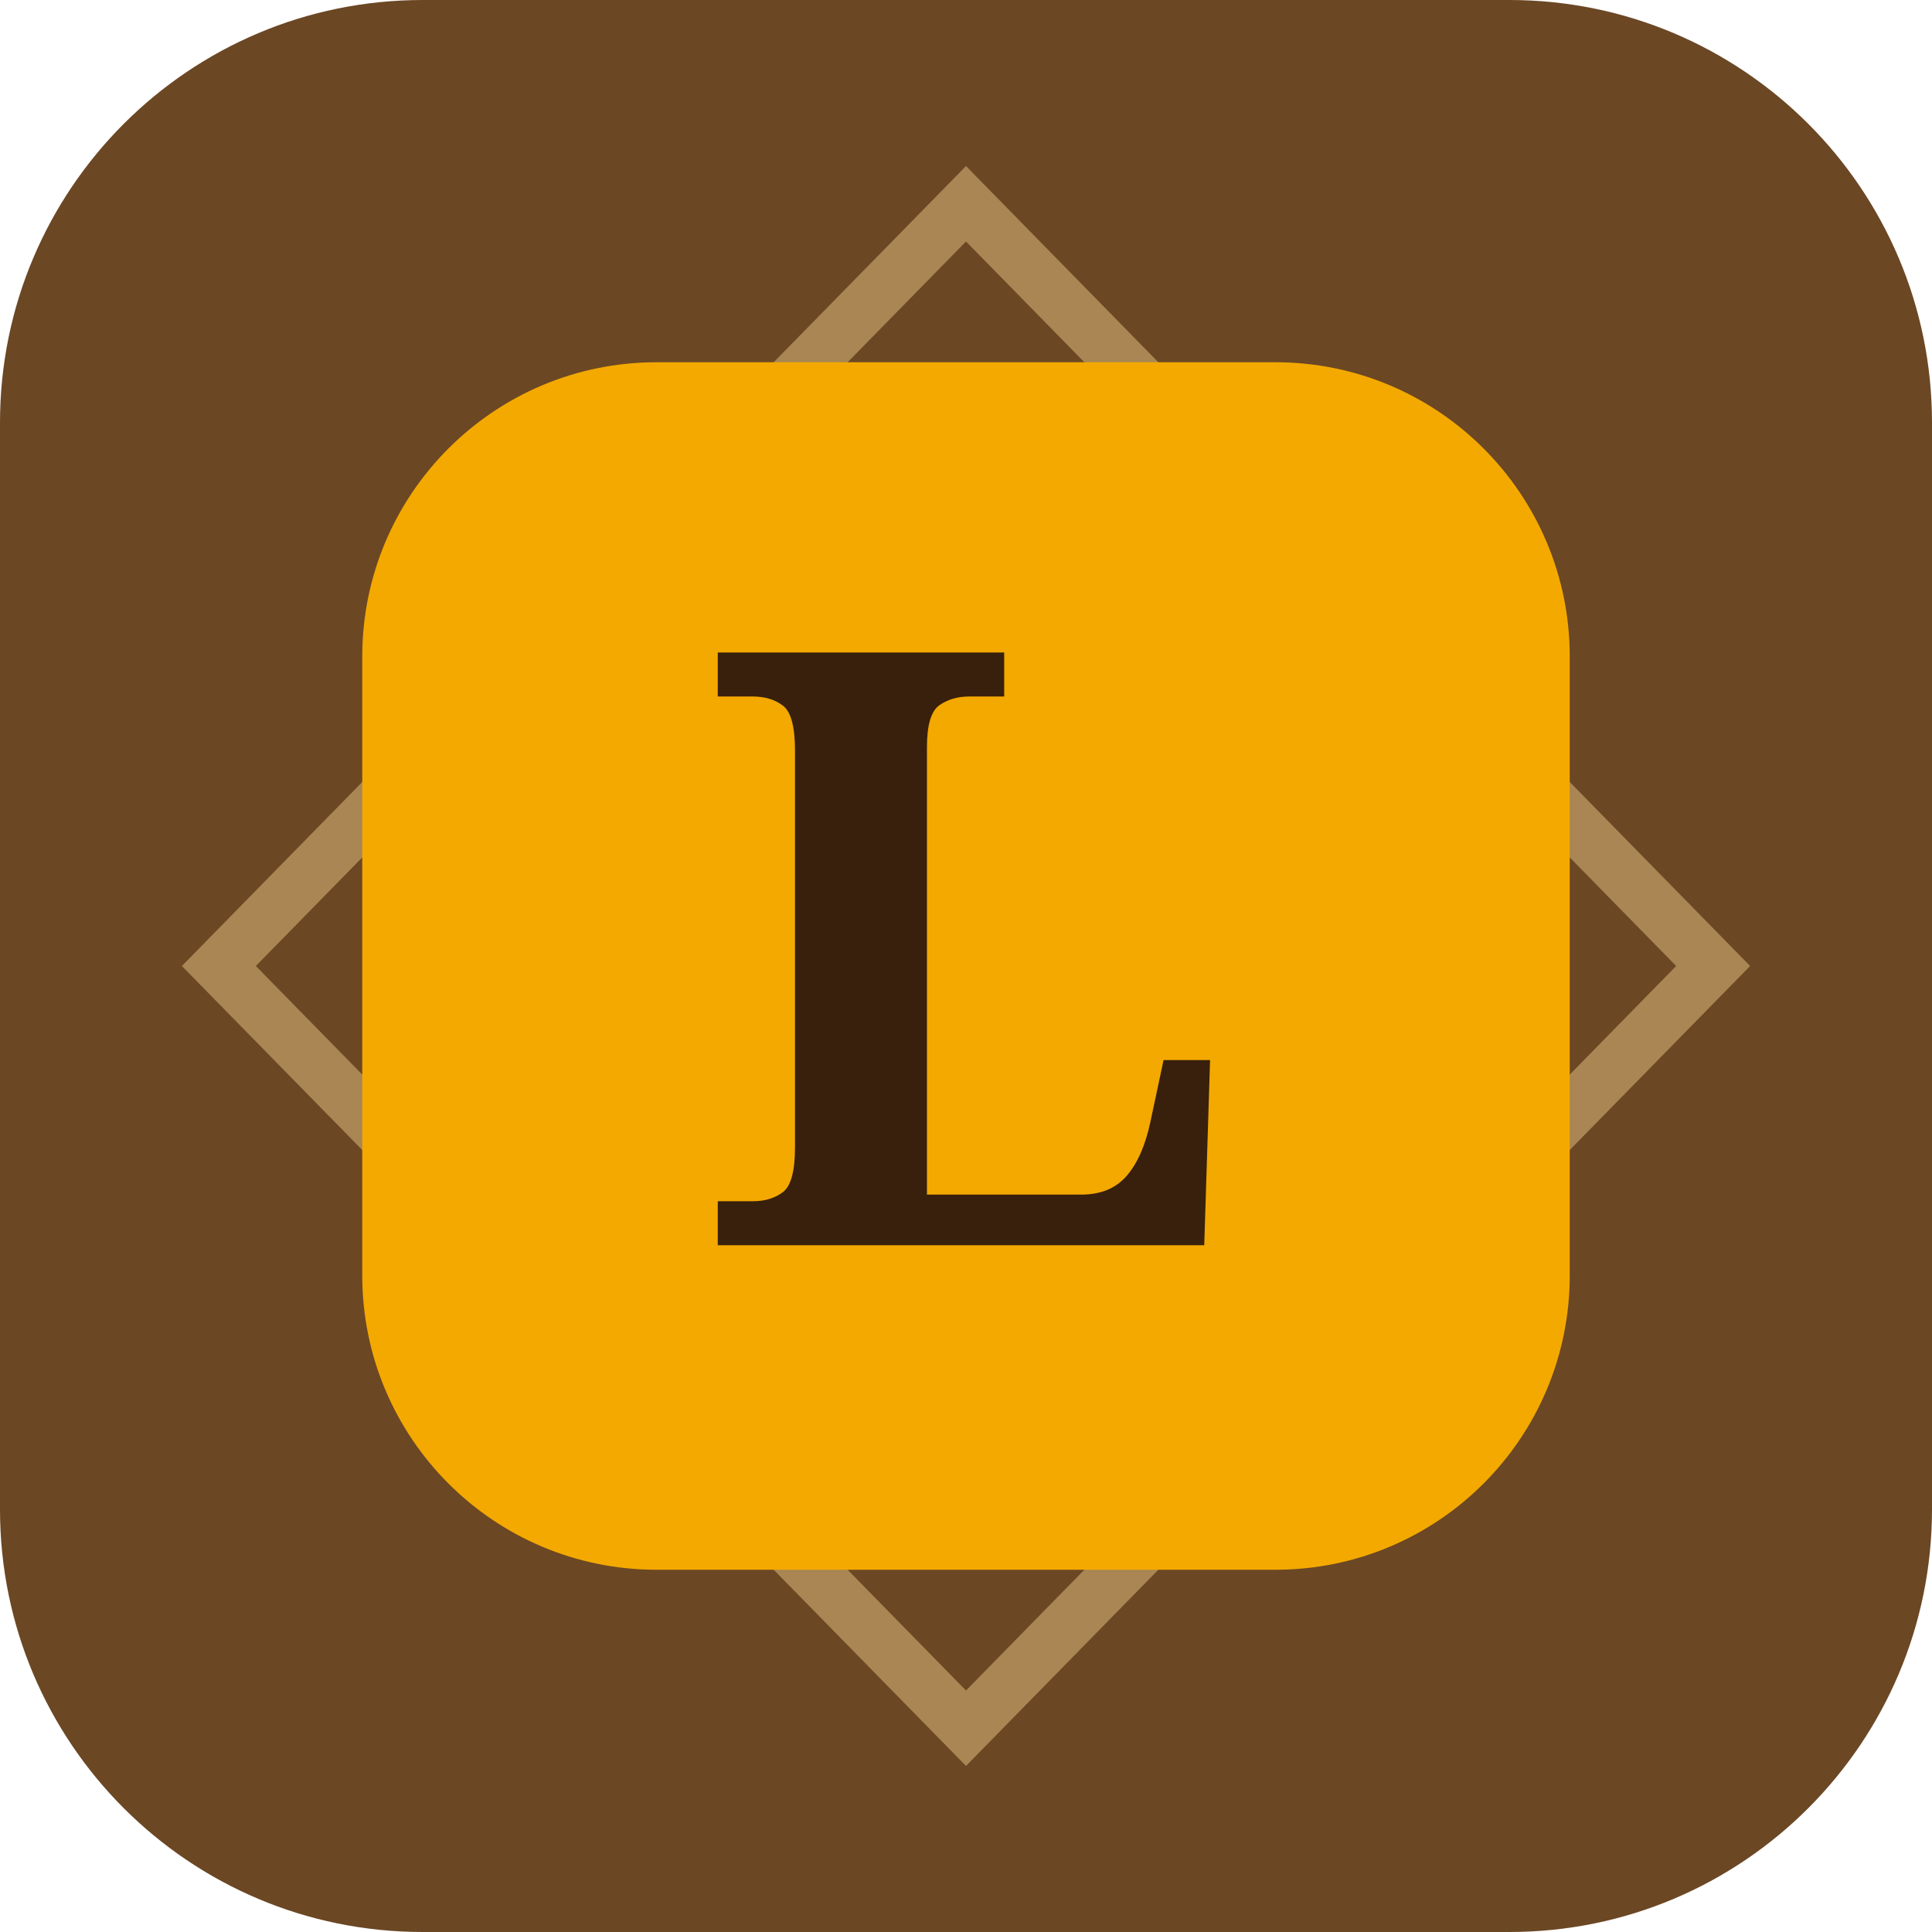
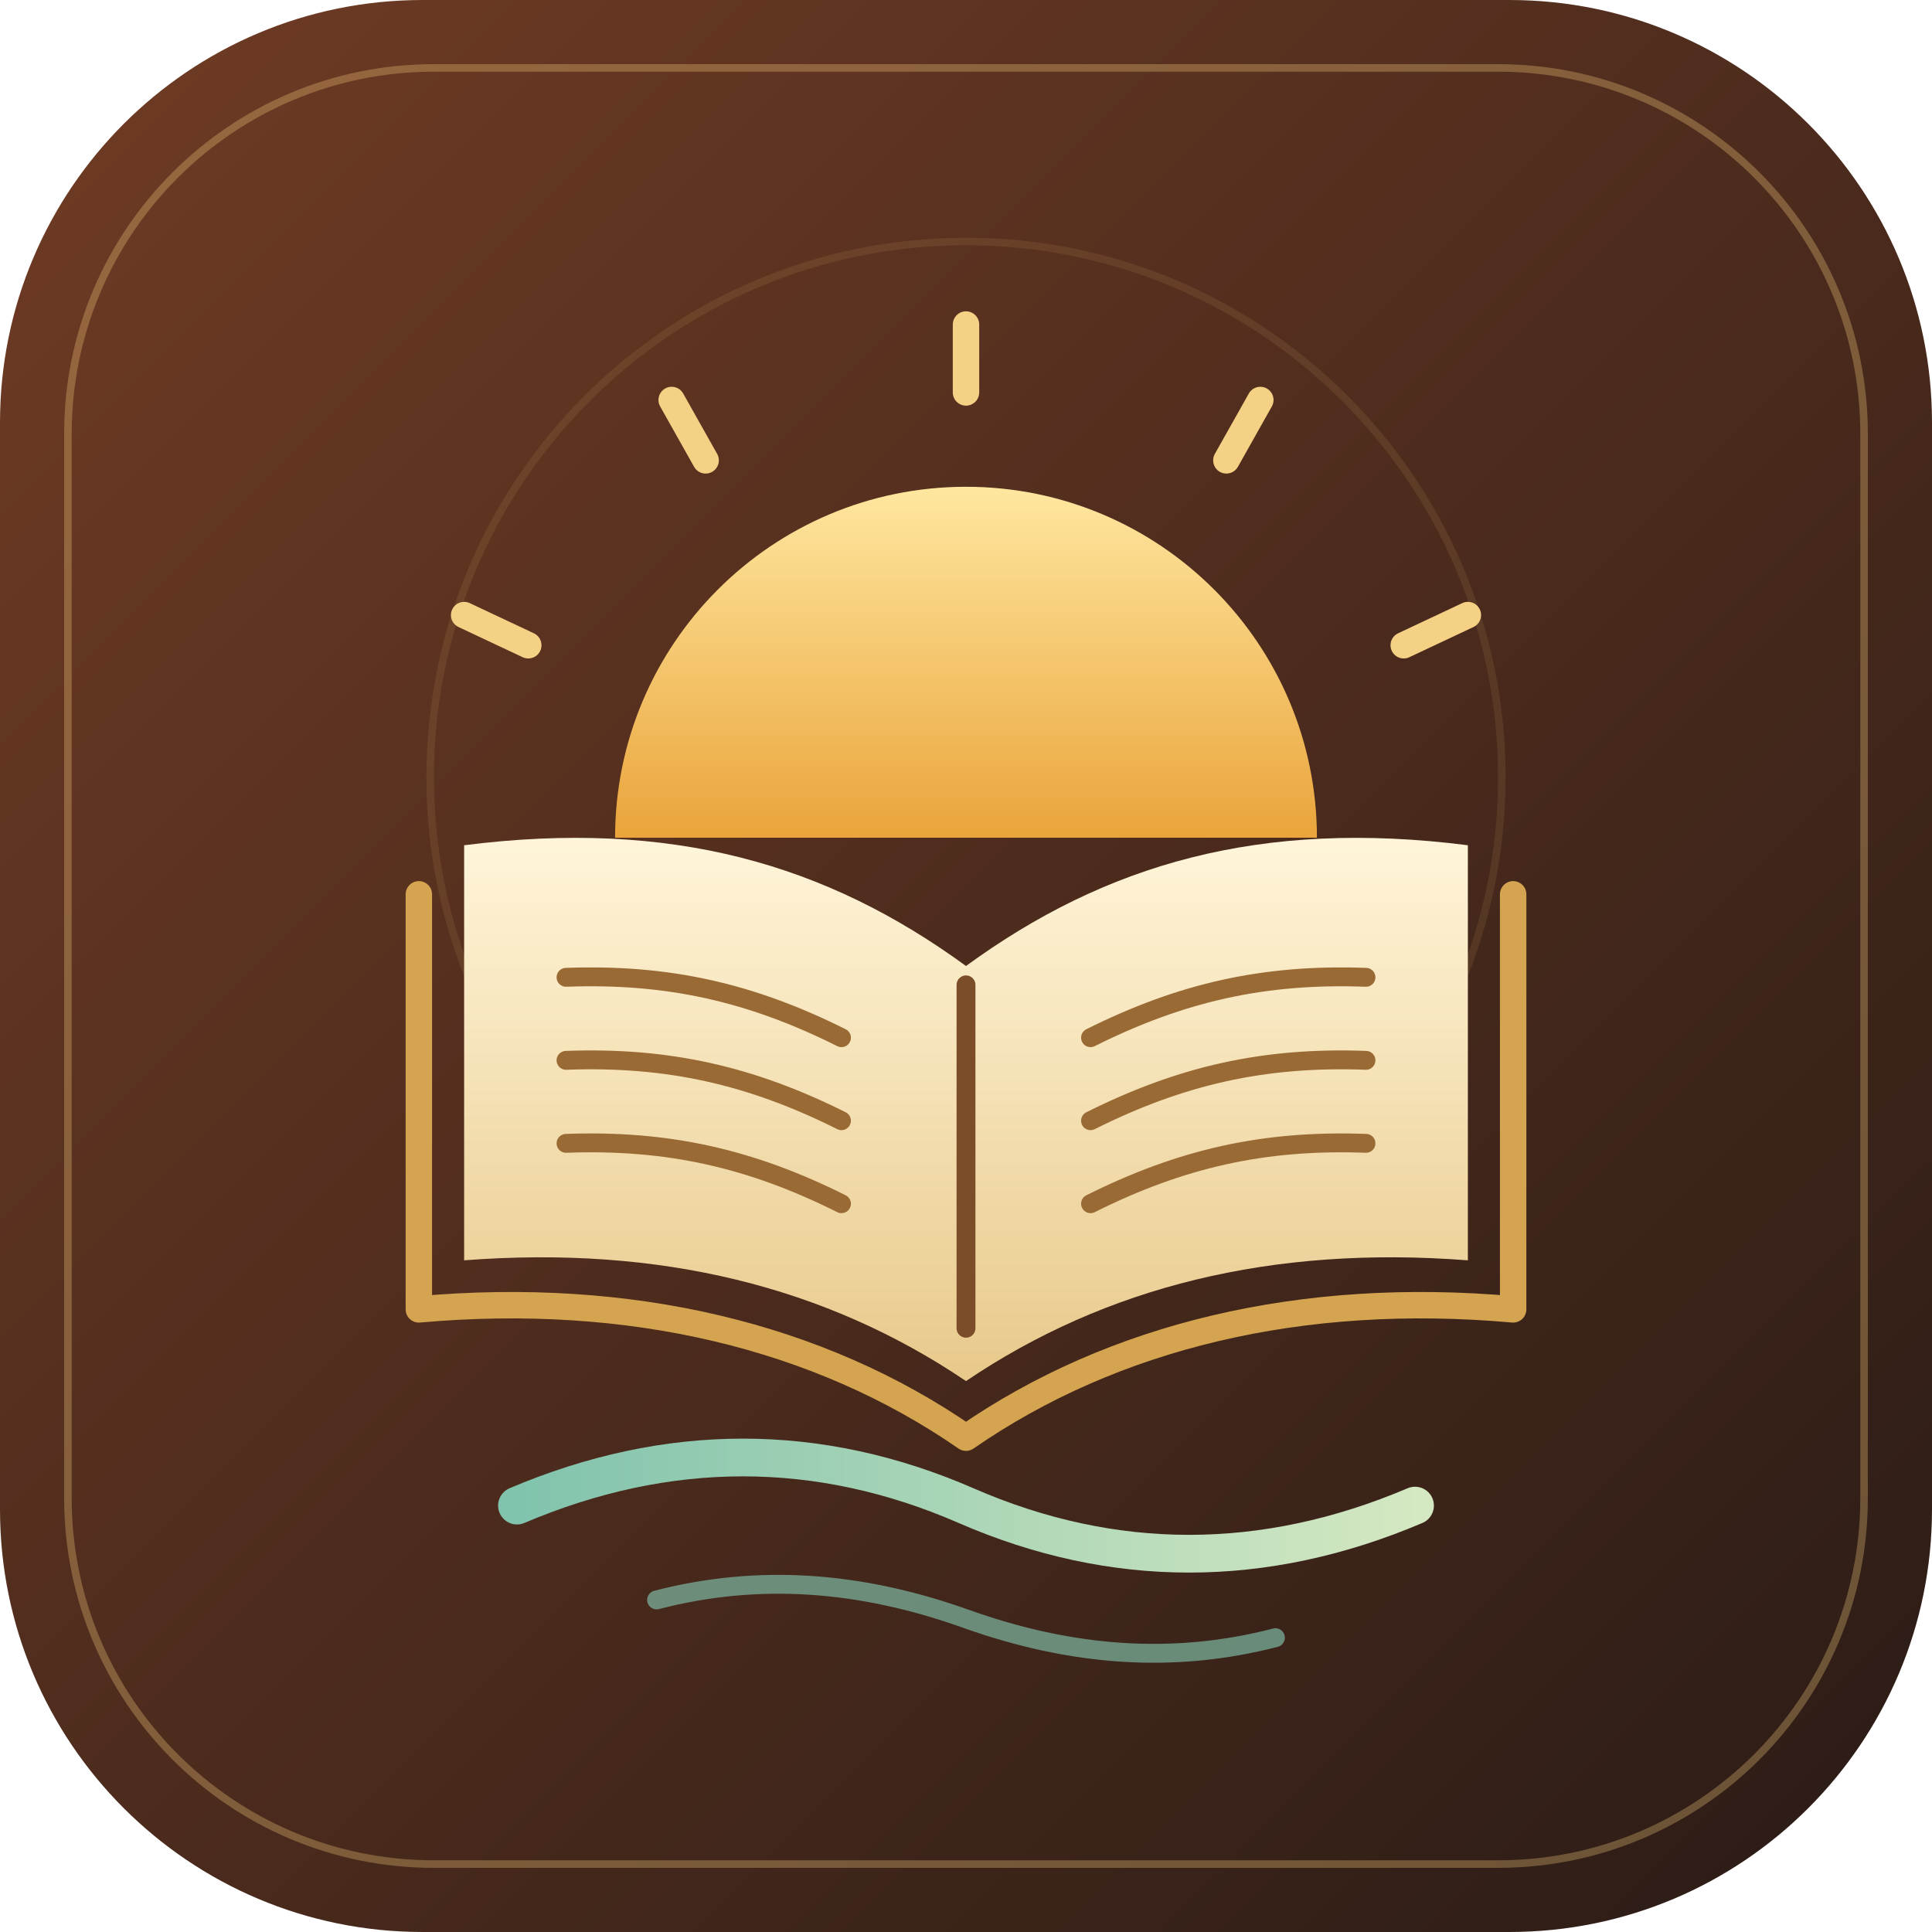
- <svg xmlns="http://www.w3.org/2000/svg" viewBox="0 0 512 512">
-   <rect width="512" height="512" rx="112" fill="#6b4724" />
-   <path d="M256 54 454 256 256 458 58 256Z" fill="none" stroke="#f4d28c" stroke-width="14" opacity=".45" />
-   <rect x="96" y="96" width="320" height="320" rx="78" fill="#f4a900" />
-   <text x="256" y="330" text-anchor="middle" font-family="Georgia,serif" font-size="220" font-weight="700" fill="#38200d">L</text>
+ <svg xmlns="http://www.w3.org/2000/svg" width="1024" height="1024" viewBox="0 0 512 512">
+   <defs>
+     <linearGradient id="earth" x1="0" y1="0" x2="1" y2="1">
+       <stop stop-color="#713c24" />
+       <stop offset="1" stop-color="#291b16" />
+     </linearGradient>
+     <linearGradient id="sun" x1="0" y1="0" x2="0" y2="1">
+       <stop stop-color="#ffe7a0" />
+       <stop offset="1" stop-color="#eaa43b" />
+     </linearGradient>
+     <linearGradient id="pages" x1="0" y1="0" x2="0" y2="1">
+       <stop stop-color="#fff5d9" />
+       <stop offset="1" stop-color="#e8c98b" />
+     </linearGradient>
+     <linearGradient id="water" x1="0" y1="0" x2="1" y2="0">
+       <stop stop-color="#81c3ad" />
+       <stop offset="1" stop-color="#d4e8c1" />
+     </linearGradient>
+   </defs>
+   <rect width="512" height="512" rx="112" fill="url(#earth)" />
+   <rect x="18" y="18" width="476" height="476" rx="97" fill="none" stroke="#f1ca7c" stroke-opacity=".32" stroke-width="2" />
+   <circle cx="256" cy="206" r="142" fill="none" stroke="#f1ca7c" stroke-opacity=".1" stroke-width="2" />
+   <path d="M163 222a93 93 0 0 1 186 0" fill="url(#sun)" />
+   <g stroke="#f5d186" stroke-width="7" stroke-linecap="round">
+     <path d="M256 86v18M178 106l9 16M123 163l17 8M334 106l-9 16M389 163l-17 8" />
+   </g>
+   <path d="M123 224c55-7 96 5 133 32 37-27 78-39 133-32v110c-52-4-96 7-133 32-37-25-81-36-133-32Z" fill="url(#pages)" />
+   <path d="M111 237v110c56-5 106 7 145 34 39-27 89-39 145-34V237" fill="none" stroke="#d5a450" stroke-width="7" stroke-linecap="round" stroke-linejoin="round" />
+   <path d="M256 261v91" fill="none" stroke="#7b4d29" stroke-width="5" stroke-linecap="round" />
+   <g fill="none" stroke="#9a6a35" stroke-width="5" stroke-linecap="round">
+     <path d="M150 259c27-1 49 4 73 16M150 281c27-1 49 4 73 16M150 303c27-1 49 4 73 16M362 259c-27-1-49 4-73 16M362 281c-27-1-49 4-73 16M362 303c-27-1-49 4-73 16" />
+   </g>
+   <path d="M137 399c40-17 80-17 119 0s79 17 119 0" fill="none" stroke="url(#water)" stroke-width="10" stroke-linecap="round" />
+   <path d="M174 424c27-7 54-5 82 5s55 12 82 5" fill="none" stroke="#81c3ad" stroke-opacity=".65" stroke-width="5" stroke-linecap="round" />
</svg>
